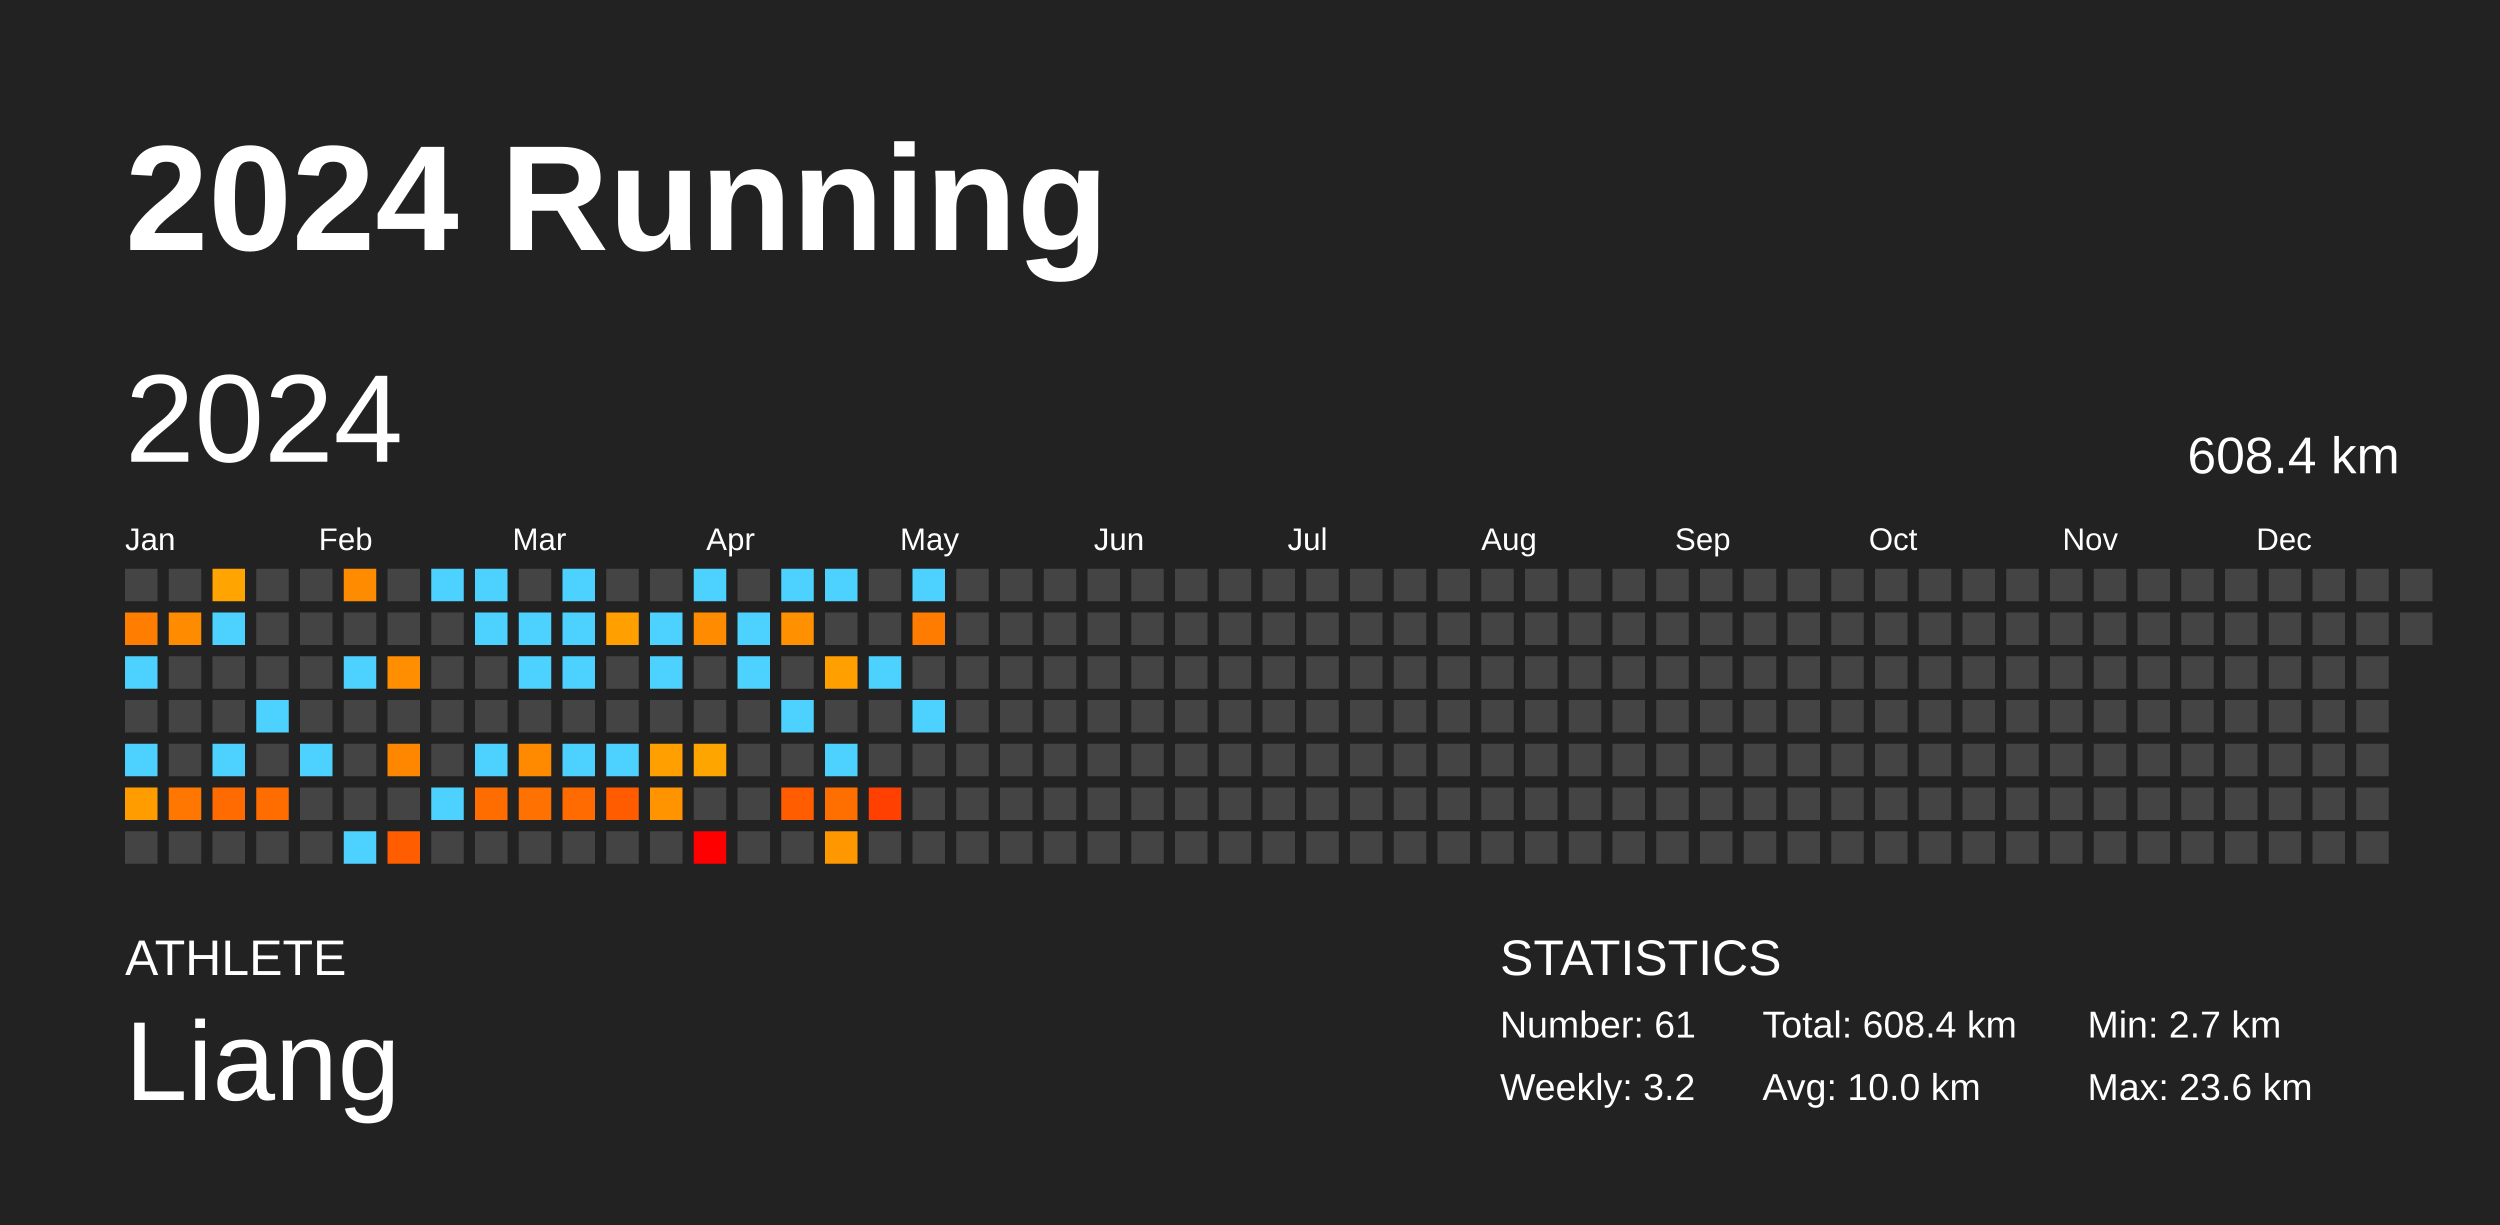
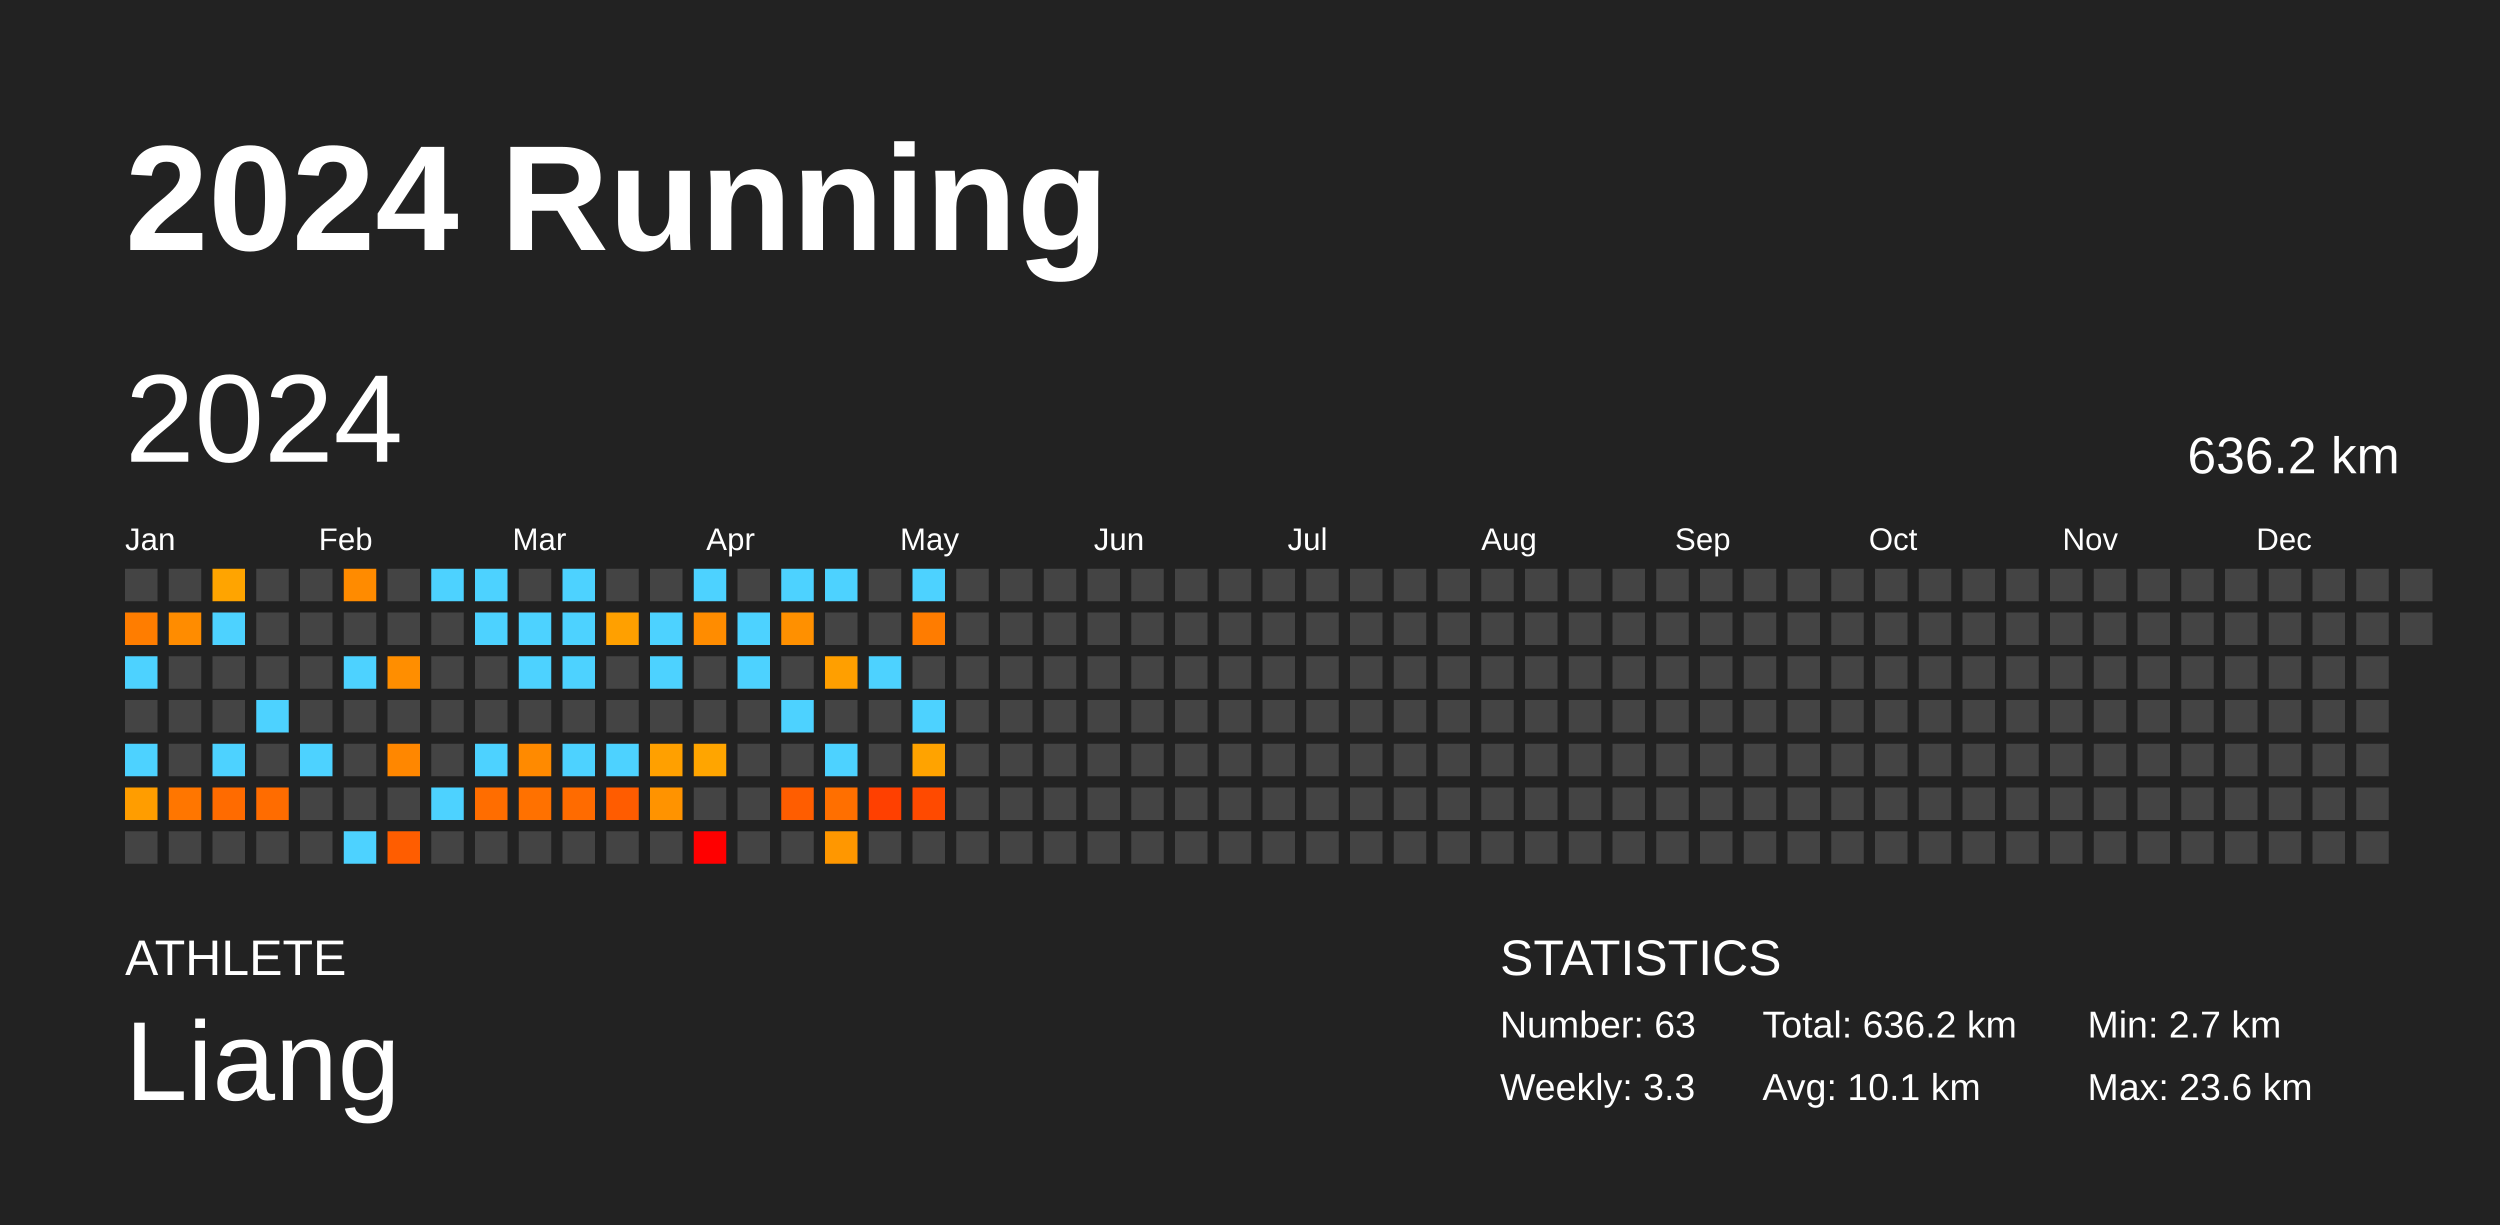
<svg xmlns="http://www.w3.org/2000/svg" baseProfile="full" height="98mm" version="1.1" viewBox="0,0,200,98" width="200mm">
  <defs />
  <rect fill="#222222" height="98" width="200" x="0" y="0" />
  <text fill="#FFFFFF" style="font-size:12px; font-family:Arial; font-weight:bold;" x="10" y="20">2024 Running</text>
  <text fill="#FFFFFF" style="font-size:4px; font-family:Arial" x="10" y="78">ATHLETE</text>
  <text fill="#FFFFFF" style="font-size:9px; font-family:Arial" x="10" y="88">Liang</text>
  <text fill="#FFFFFF" style="font-size:4px; font-family:Arial" x="120" y="78">STATISTICS</text>
-   <text fill="#FFFFFF" style="font-size:3px; font-family:Arial" x="120" y="83">Number: 61</text>
-   <text fill="#FFFFFF" style="font-size:3px; font-family:Arial" x="120" y="88">Weekly: 3.2</text>
-   <text fill="#FFFFFF" style="font-size:3px; font-family:Arial" x="141" y="83">Total: 608.4 km</text>
-   <text fill="#FFFFFF" style="font-size:3px; font-family:Arial" x="141" y="88">Avg: 10.0 km</text>
+   <text fill="#FFFFFF" style="font-size:3px; font-family:Arial" x="120" y="83">Number: 63</text>
+   <text fill="#FFFFFF" style="font-size:3px; font-family:Arial" x="120" y="88">Weekly: 3.3</text>
+   <text fill="#FFFFFF" style="font-size:3px; font-family:Arial" x="141" y="83">Total: 636.2 km</text>
+   <text fill="#FFFFFF" style="font-size:3px; font-family:Arial" x="141" y="88">Avg: 10.1 km</text>
  <text fill="#FFFFFF" style="font-size:3px; font-family:Arial" x="167" y="83">Min: 2.7 km</text>
  <text fill="#FFFFFF" style="font-size:3px; font-family:Arial" x="167" y="88">Max: 23.6 km</text>
  <text dominant-baseline="hanging" fill="#FFFFFF" style="font-size:10.0px; font-family:Arial;" x="10" y="30">2024</text>
-   <text dominant-baseline="hanging" fill="#FFFFFF" style="font-size:4.125px; font-family:Arial;" x="175" y="35">608.4 km</text>
+   <text dominant-baseline="hanging" fill="#FFFFFF" style="font-size:4.125px; font-family:Arial;" x="175" y="35">636.2 km</text>
  <text fill="#FFFFFF" style="font-size:2.5px; font-family:Arial" x="10.0" y="44">Jan</text>
  <text fill="#FFFFFF" style="font-size:2.5px; font-family:Arial" x="25.5" y="44">Feb</text>
  <text fill="#FFFFFF" style="font-size:2.5px; font-family:Arial" x="41.0" y="44">Mar</text>
  <text fill="#FFFFFF" style="font-size:2.5px; font-family:Arial" x="56.5" y="44">Apr</text>
  <text fill="#FFFFFF" style="font-size:2.5px; font-family:Arial" x="72.0" y="44">May</text>
  <text fill="#FFFFFF" style="font-size:2.5px; font-family:Arial" x="87.5" y="44">Jun</text>
  <text fill="#FFFFFF" style="font-size:2.5px; font-family:Arial" x="103.0" y="44">Jul</text>
  <text fill="#FFFFFF" style="font-size:2.5px; font-family:Arial" x="118.5" y="44">Aug</text>
  <text fill="#FFFFFF" style="font-size:2.5px; font-family:Arial" x="134.0" y="44">Sep</text>
  <text fill="#FFFFFF" style="font-size:2.5px; font-family:Arial" x="149.5" y="44">Oct</text>
  <text fill="#FFFFFF" style="font-size:2.5px; font-family:Arial" x="165.0" y="44">Nov</text>
  <text fill="#FFFFFF" style="font-size:2.5px; font-family:Arial" x="180.5" y="44">Dec</text>
  <rect fill="#444444" height="2.6" width="2.6" x="10.0" y="45.5" />
  <rect fill="#ff7d00" height="2.6" width="2.6" x="10.0" y="49.0" />
  <rect fill="#4dd2ff" height="2.6" width="2.6" x="10.0" y="52.5" />
  <rect fill="#444444" height="2.6" width="2.6" x="10.0" y="56.0" />
  <rect fill="#4dd2ff" height="2.6" width="2.6" x="10.0" y="59.5" />
  <rect fill="#ff9d00" height="2.6" width="2.6" x="10.0" y="63.0" />
  <rect fill="#444444" height="2.6" width="2.6" x="10.0" y="66.5" />
  <rect fill="#444444" height="2.6" width="2.6" x="13.5" y="45.5" />
  <rect fill="#ff8c00" height="2.6" width="2.6" x="13.5" y="49.0" />
  <rect fill="#444444" height="2.6" width="2.6" x="13.5" y="52.5" />
  <rect fill="#444444" height="2.6" width="2.6" x="13.5" y="56.0" />
  <rect fill="#444444" height="2.6" width="2.6" x="13.5" y="59.5" />
  <rect fill="#ff7600" height="2.6" width="2.6" x="13.5" y="63.0" />
  <rect fill="#444444" height="2.6" width="2.6" x="13.5" y="66.5" />
  <rect fill="#ffa400" height="2.6" width="2.6" x="17.0" y="45.5" />
  <rect fill="#4dd2ff" height="2.6" width="2.6" x="17.0" y="49.0" />
  <rect fill="#444444" height="2.6" width="2.6" x="17.0" y="52.5" />
  <rect fill="#444444" height="2.6" width="2.6" x="17.0" y="56.0" />
  <rect fill="#4dd2ff" height="2.6" width="2.6" x="17.0" y="59.5" />
  <rect fill="#ff6b00" height="2.6" width="2.6" x="17.0" y="63.0" />
  <rect fill="#444444" height="2.6" width="2.6" x="17.0" y="66.5" />
  <rect fill="#444444" height="2.6" width="2.6" x="20.5" y="45.5" />
  <rect fill="#444444" height="2.6" width="2.6" x="20.5" y="49.0" />
  <rect fill="#444444" height="2.6" width="2.6" x="20.5" y="52.5" />
  <rect fill="#4dd2ff" height="2.6" width="2.6" x="20.5" y="56.0" />
  <rect fill="#444444" height="2.6" width="2.6" x="20.5" y="59.5" />
  <rect fill="#ff6c00" height="2.6" width="2.6" x="20.5" y="63.0" />
  <rect fill="#444444" height="2.6" width="2.6" x="20.5" y="66.5" />
  <rect fill="#444444" height="2.6" width="2.6" x="24.0" y="45.5" />
  <rect fill="#444444" height="2.6" width="2.6" x="24.0" y="49.0" />
  <rect fill="#444444" height="2.6" width="2.6" x="24.0" y="52.5" />
  <rect fill="#444444" height="2.6" width="2.6" x="24.0" y="56.0" />
  <rect fill="#4dd2ff" height="2.6" width="2.6" x="24.0" y="59.5" />
  <rect fill="#444444" height="2.6" width="2.6" x="24.0" y="63.0" />
  <rect fill="#444444" height="2.6" width="2.6" x="24.0" y="66.5" />
  <rect fill="#ff8b00" height="2.6" width="2.6" x="27.5" y="45.5" />
  <rect fill="#444444" height="2.6" width="2.6" x="27.5" y="49.0" />
  <rect fill="#4dd2ff" height="2.6" width="2.6" x="27.5" y="52.5" />
  <rect fill="#444444" height="2.6" width="2.6" x="27.5" y="56.0" />
  <rect fill="#444444" height="2.6" width="2.6" x="27.5" y="59.5" />
  <rect fill="#444444" height="2.6" width="2.6" x="27.5" y="63.0" />
  <rect fill="#4dd2ff" height="2.6" width="2.6" x="27.5" y="66.5" />
  <rect fill="#444444" height="2.6" width="2.6" x="31.0" y="45.5" />
  <rect fill="#444444" height="2.6" width="2.6" x="31.0" y="49.0" />
  <rect fill="#ff8e00" height="2.6" width="2.6" x="31.0" y="52.5" />
  <rect fill="#444444" height="2.6" width="2.6" x="31.0" y="56.0" />
  <rect fill="#ff8700" height="2.6" width="2.6" x="31.0" y="59.5" />
  <rect fill="#444444" height="2.6" width="2.6" x="31.0" y="63.0" />
  <rect fill="#ff5d00" height="2.6" width="2.6" x="31.0" y="66.5" />
  <rect fill="#4dd2ff" height="2.6" width="2.6" x="34.5" y="45.5" />
  <rect fill="#444444" height="2.6" width="2.6" x="34.5" y="49.0" />
  <rect fill="#444444" height="2.6" width="2.6" x="34.5" y="52.5" />
  <rect fill="#444444" height="2.6" width="2.6" x="34.5" y="56.0" />
  <rect fill="#444444" height="2.6" width="2.6" x="34.5" y="59.5" />
  <rect fill="#4dd2ff" height="2.6" width="2.6" x="34.5" y="63.0" />
  <rect fill="#444444" height="2.6" width="2.6" x="34.5" y="66.5" />
  <rect fill="#4dd2ff" height="2.6" width="2.6" x="38.0" y="45.5" />
  <rect fill="#4dd2ff" height="2.6" width="2.6" x="38.0" y="49.0" />
  <rect fill="#444444" height="2.6" width="2.6" x="38.0" y="52.5" />
  <rect fill="#444444" height="2.6" width="2.6" x="38.0" y="56.0" />
  <rect fill="#4dd2ff" height="2.6" width="2.6" x="38.0" y="59.5" />
  <rect fill="#ff6d00" height="2.6" width="2.6" x="38.0" y="63.0" />
  <rect fill="#444444" height="2.6" width="2.6" x="38.0" y="66.5" />
  <rect fill="#444444" height="2.6" width="2.6" x="41.5" y="45.5" />
  <rect fill="#4dd2ff" height="2.6" width="2.6" x="41.5" y="49.0" />
  <rect fill="#4dd2ff" height="2.6" width="2.6" x="41.5" y="52.5" />
  <rect fill="#444444" height="2.6" width="2.6" x="41.5" y="56.0" />
  <rect fill="#ff8a00" height="2.6" width="2.6" x="41.5" y="59.5" />
  <rect fill="#ff7100" height="2.6" width="2.6" x="41.5" y="63.0" />
  <rect fill="#444444" height="2.6" width="2.6" x="41.5" y="66.5" />
  <rect fill="#4dd2ff" height="2.6" width="2.6" x="45.0" y="45.5" />
  <rect fill="#4dd2ff" height="2.6" width="2.6" x="45.0" y="49.0" />
  <rect fill="#4dd2ff" height="2.6" width="2.6" x="45.0" y="52.5" />
  <rect fill="#444444" height="2.6" width="2.6" x="45.0" y="56.0" />
  <rect fill="#4dd2ff" height="2.6" width="2.6" x="45.0" y="59.5" />
  <rect fill="#ff6b00" height="2.6" width="2.6" x="45.0" y="63.0" />
  <rect fill="#444444" height="2.6" width="2.6" x="45.0" y="66.5" />
  <rect fill="#444444" height="2.6" width="2.6" x="48.5" y="45.5" />
  <rect fill="#ffa000" height="2.6" width="2.6" x="48.5" y="49.0" />
  <rect fill="#444444" height="2.6" width="2.6" x="48.5" y="52.5" />
  <rect fill="#444444" height="2.6" width="2.6" x="48.5" y="56.0" />
  <rect fill="#4dd2ff" height="2.6" width="2.6" x="48.5" y="59.5" />
  <rect fill="#ff5c00" height="2.6" width="2.6" x="48.5" y="63.0" />
  <rect fill="#444444" height="2.6" width="2.6" x="48.5" y="66.5" />
  <rect fill="#444444" height="2.6" width="2.6" x="52.0" y="45.5" />
  <rect fill="#4dd2ff" height="2.6" width="2.6" x="52.0" y="49.0" />
  <rect fill="#4dd2ff" height="2.6" width="2.6" x="52.0" y="52.5" />
  <rect fill="#444444" height="2.6" width="2.6" x="52.0" y="56.0" />
  <rect fill="#ffa000" height="2.6" width="2.6" x="52.0" y="59.5" />
  <rect fill="#ff9300" height="2.6" width="2.6" x="52.0" y="63.0" />
  <rect fill="#444444" height="2.6" width="2.6" x="52.0" y="66.5" />
  <rect fill="#4dd2ff" height="2.6" width="2.6" x="55.5" y="45.5" />
  <rect fill="#ff8c00" height="2.6" width="2.6" x="55.5" y="49.0" />
  <rect fill="#444444" height="2.6" width="2.6" x="55.5" y="52.5" />
  <rect fill="#444444" height="2.6" width="2.6" x="55.5" y="56.0" />
  <rect fill="#ffa500" height="2.6" width="2.6" x="55.5" y="59.5" />
  <rect fill="#444444" height="2.6" width="2.6" x="55.5" y="63.0" />
  <rect fill="red" height="2.6" width="2.6" x="55.5" y="66.5" />
  <rect fill="#444444" height="2.6" width="2.6" x="59.0" y="45.5" />
  <rect fill="#4dd2ff" height="2.6" width="2.6" x="59.0" y="49.0" />
  <rect fill="#4dd2ff" height="2.6" width="2.6" x="59.0" y="52.5" />
  <rect fill="#444444" height="2.6" width="2.6" x="59.0" y="56.0" />
  <rect fill="#444444" height="2.6" width="2.6" x="59.0" y="59.5" />
  <rect fill="#444444" height="2.6" width="2.6" x="59.0" y="63.0" />
  <rect fill="#444444" height="2.6" width="2.6" x="59.0" y="66.5" />
  <rect fill="#4dd2ff" height="2.6" width="2.6" x="62.5" y="45.5" />
  <rect fill="#ff9000" height="2.6" width="2.6" x="62.5" y="49.0" />
  <rect fill="#444444" height="2.6" width="2.6" x="62.5" y="52.5" />
  <rect fill="#4dd2ff" height="2.6" width="2.6" x="62.5" y="56.0" />
  <rect fill="#444444" height="2.6" width="2.6" x="62.5" y="59.5" />
  <rect fill="#ff5d00" height="2.6" width="2.6" x="62.5" y="63.0" />
  <rect fill="#444444" height="2.6" width="2.6" x="62.5" y="66.5" />
  <rect fill="#4dd2ff" height="2.6" width="2.6" x="66.0" y="45.5" />
  <rect fill="#444444" height="2.6" width="2.6" x="66.0" y="49.0" />
  <rect fill="#ff9f00" height="2.6" width="2.6" x="66.0" y="52.5" />
  <rect fill="#444444" height="2.6" width="2.6" x="66.0" y="56.0" />
  <rect fill="#4dd2ff" height="2.6" width="2.6" x="66.0" y="59.5" />
  <rect fill="#ff6f00" height="2.6" width="2.6" x="66.0" y="63.0" />
  <rect fill="#ff9700" height="2.6" width="2.6" x="66.0" y="66.5" />
  <rect fill="#444444" height="2.6" width="2.6" x="69.5" y="45.5" />
  <rect fill="#444444" height="2.6" width="2.6" x="69.5" y="49.0" />
  <rect fill="#4dd2ff" height="2.6" width="2.6" x="69.5" y="52.5" />
  <rect fill="#444444" height="2.6" width="2.6" x="69.5" y="56.0" />
  <rect fill="#444444" height="2.6" width="2.6" x="69.5" y="59.5" />
  <rect fill="#ff4000" height="2.6" width="2.6" x="69.5" y="63.0" />
  <rect fill="#444444" height="2.6" width="2.6" x="69.5" y="66.5" />
  <rect fill="#4dd2ff" height="2.6" width="2.6" x="73.0" y="45.5" />
  <rect fill="#ff7c00" height="2.6" width="2.6" x="73.0" y="49.0" />
  <rect fill="#444444" height="2.6" width="2.6" x="73.0" y="52.5" />
  <rect fill="#4dd2ff" height="2.6" width="2.6" x="73.0" y="56.0" />
-   <rect fill="#444444" height="2.6" width="2.6" x="73.0" y="59.5" />
-   <rect fill="#444444" height="2.6" width="2.6" x="73.0" y="63.0" />
+   <rect fill="#ffa300" height="2.6" width="2.6" x="73.0" y="59.5" />
+   <rect fill="#ff4a00" height="2.6" width="2.6" x="73.0" y="63.0" />
  <rect fill="#444444" height="2.6" width="2.6" x="73.0" y="66.5" />
  <rect fill="#444444" height="2.6" width="2.6" x="76.5" y="45.5" />
  <rect fill="#444444" height="2.6" width="2.6" x="76.5" y="49.0" />
  <rect fill="#444444" height="2.6" width="2.6" x="76.5" y="52.5" />
  <rect fill="#444444" height="2.6" width="2.6" x="76.5" y="56.0" />
  <rect fill="#444444" height="2.6" width="2.6" x="76.5" y="59.5" />
  <rect fill="#444444" height="2.6" width="2.6" x="76.5" y="63.0" />
  <rect fill="#444444" height="2.6" width="2.6" x="76.5" y="66.5" />
  <rect fill="#444444" height="2.6" width="2.6" x="80.0" y="45.5" />
  <rect fill="#444444" height="2.6" width="2.6" x="80.0" y="49.0" />
  <rect fill="#444444" height="2.6" width="2.6" x="80.0" y="52.5" />
  <rect fill="#444444" height="2.6" width="2.6" x="80.0" y="56.0" />
  <rect fill="#444444" height="2.6" width="2.6" x="80.0" y="59.5" />
  <rect fill="#444444" height="2.6" width="2.6" x="80.0" y="63.0" />
  <rect fill="#444444" height="2.6" width="2.6" x="80.0" y="66.5" />
  <rect fill="#444444" height="2.6" width="2.6" x="83.5" y="45.5" />
  <rect fill="#444444" height="2.6" width="2.6" x="83.5" y="49.0" />
  <rect fill="#444444" height="2.6" width="2.6" x="83.5" y="52.5" />
  <rect fill="#444444" height="2.6" width="2.6" x="83.5" y="56.0" />
  <rect fill="#444444" height="2.6" width="2.6" x="83.5" y="59.5" />
  <rect fill="#444444" height="2.6" width="2.6" x="83.5" y="63.0" />
  <rect fill="#444444" height="2.6" width="2.6" x="83.5" y="66.5" />
  <rect fill="#444444" height="2.6" width="2.6" x="87.0" y="45.5" />
  <rect fill="#444444" height="2.6" width="2.6" x="87.0" y="49.0" />
  <rect fill="#444444" height="2.6" width="2.6" x="87.0" y="52.5" />
  <rect fill="#444444" height="2.6" width="2.6" x="87.0" y="56.0" />
  <rect fill="#444444" height="2.6" width="2.6" x="87.0" y="59.5" />
  <rect fill="#444444" height="2.6" width="2.6" x="87.0" y="63.0" />
  <rect fill="#444444" height="2.6" width="2.6" x="87.0" y="66.5" />
  <rect fill="#444444" height="2.6" width="2.6" x="90.5" y="45.5" />
  <rect fill="#444444" height="2.6" width="2.6" x="90.5" y="49.0" />
  <rect fill="#444444" height="2.6" width="2.6" x="90.5" y="52.5" />
  <rect fill="#444444" height="2.6" width="2.6" x="90.5" y="56.0" />
  <rect fill="#444444" height="2.6" width="2.6" x="90.5" y="59.5" />
  <rect fill="#444444" height="2.6" width="2.6" x="90.5" y="63.0" />
  <rect fill="#444444" height="2.6" width="2.6" x="90.5" y="66.5" />
  <rect fill="#444444" height="2.6" width="2.6" x="94.0" y="45.5" />
  <rect fill="#444444" height="2.6" width="2.6" x="94.0" y="49.0" />
  <rect fill="#444444" height="2.6" width="2.6" x="94.0" y="52.5" />
  <rect fill="#444444" height="2.6" width="2.6" x="94.0" y="56.0" />
  <rect fill="#444444" height="2.6" width="2.6" x="94.0" y="59.5" />
  <rect fill="#444444" height="2.6" width="2.6" x="94.0" y="63.0" />
  <rect fill="#444444" height="2.6" width="2.6" x="94.0" y="66.5" />
  <rect fill="#444444" height="2.6" width="2.6" x="97.5" y="45.5" />
  <rect fill="#444444" height="2.6" width="2.6" x="97.5" y="49.0" />
  <rect fill="#444444" height="2.6" width="2.6" x="97.5" y="52.5" />
  <rect fill="#444444" height="2.6" width="2.6" x="97.5" y="56.0" />
  <rect fill="#444444" height="2.6" width="2.6" x="97.5" y="59.5" />
  <rect fill="#444444" height="2.6" width="2.6" x="97.5" y="63.0" />
  <rect fill="#444444" height="2.6" width="2.6" x="97.5" y="66.5" />
  <rect fill="#444444" height="2.6" width="2.6" x="101.0" y="45.5" />
  <rect fill="#444444" height="2.6" width="2.6" x="101.0" y="49.0" />
  <rect fill="#444444" height="2.6" width="2.6" x="101.0" y="52.5" />
  <rect fill="#444444" height="2.6" width="2.6" x="101.0" y="56.0" />
  <rect fill="#444444" height="2.6" width="2.6" x="101.0" y="59.5" />
  <rect fill="#444444" height="2.6" width="2.6" x="101.0" y="63.0" />
  <rect fill="#444444" height="2.6" width="2.6" x="101.0" y="66.5" />
  <rect fill="#444444" height="2.6" width="2.6" x="104.5" y="45.5" />
  <rect fill="#444444" height="2.6" width="2.6" x="104.5" y="49.0" />
  <rect fill="#444444" height="2.6" width="2.6" x="104.5" y="52.5" />
  <rect fill="#444444" height="2.6" width="2.6" x="104.5" y="56.0" />
  <rect fill="#444444" height="2.6" width="2.6" x="104.5" y="59.5" />
  <rect fill="#444444" height="2.6" width="2.6" x="104.5" y="63.0" />
  <rect fill="#444444" height="2.6" width="2.6" x="104.5" y="66.5" />
  <rect fill="#444444" height="2.6" width="2.6" x="108.0" y="45.5" />
  <rect fill="#444444" height="2.6" width="2.6" x="108.0" y="49.0" />
  <rect fill="#444444" height="2.6" width="2.6" x="108.0" y="52.5" />
  <rect fill="#444444" height="2.6" width="2.6" x="108.0" y="56.0" />
  <rect fill="#444444" height="2.6" width="2.6" x="108.0" y="59.5" />
  <rect fill="#444444" height="2.6" width="2.6" x="108.0" y="63.0" />
  <rect fill="#444444" height="2.6" width="2.6" x="108.0" y="66.5" />
  <rect fill="#444444" height="2.6" width="2.6" x="111.5" y="45.5" />
  <rect fill="#444444" height="2.6" width="2.6" x="111.5" y="49.0" />
  <rect fill="#444444" height="2.6" width="2.6" x="111.5" y="52.5" />
  <rect fill="#444444" height="2.6" width="2.6" x="111.5" y="56.0" />
  <rect fill="#444444" height="2.6" width="2.6" x="111.5" y="59.5" />
  <rect fill="#444444" height="2.6" width="2.6" x="111.5" y="63.0" />
  <rect fill="#444444" height="2.6" width="2.6" x="111.5" y="66.5" />
  <rect fill="#444444" height="2.6" width="2.6" x="115.0" y="45.5" />
  <rect fill="#444444" height="2.6" width="2.6" x="115.0" y="49.0" />
  <rect fill="#444444" height="2.6" width="2.6" x="115.0" y="52.5" />
  <rect fill="#444444" height="2.6" width="2.6" x="115.0" y="56.0" />
  <rect fill="#444444" height="2.6" width="2.6" x="115.0" y="59.5" />
  <rect fill="#444444" height="2.6" width="2.6" x="115.0" y="63.0" />
  <rect fill="#444444" height="2.6" width="2.6" x="115.0" y="66.5" />
  <rect fill="#444444" height="2.6" width="2.6" x="118.5" y="45.5" />
  <rect fill="#444444" height="2.6" width="2.6" x="118.5" y="49.0" />
  <rect fill="#444444" height="2.6" width="2.6" x="118.5" y="52.5" />
  <rect fill="#444444" height="2.6" width="2.6" x="118.5" y="56.0" />
  <rect fill="#444444" height="2.6" width="2.6" x="118.5" y="59.5" />
  <rect fill="#444444" height="2.6" width="2.6" x="118.5" y="63.0" />
  <rect fill="#444444" height="2.6" width="2.6" x="118.5" y="66.5" />
  <rect fill="#444444" height="2.6" width="2.6" x="122.0" y="45.5" />
  <rect fill="#444444" height="2.6" width="2.6" x="122.0" y="49.0" />
  <rect fill="#444444" height="2.6" width="2.6" x="122.0" y="52.5" />
  <rect fill="#444444" height="2.6" width="2.6" x="122.0" y="56.0" />
  <rect fill="#444444" height="2.6" width="2.6" x="122.0" y="59.5" />
  <rect fill="#444444" height="2.6" width="2.6" x="122.0" y="63.0" />
  <rect fill="#444444" height="2.6" width="2.6" x="122.0" y="66.5" />
  <rect fill="#444444" height="2.6" width="2.6" x="125.5" y="45.5" />
  <rect fill="#444444" height="2.6" width="2.6" x="125.5" y="49.0" />
  <rect fill="#444444" height="2.6" width="2.6" x="125.5" y="52.5" />
  <rect fill="#444444" height="2.6" width="2.6" x="125.5" y="56.0" />
  <rect fill="#444444" height="2.6" width="2.6" x="125.5" y="59.5" />
  <rect fill="#444444" height="2.6" width="2.6" x="125.5" y="63.0" />
  <rect fill="#444444" height="2.6" width="2.6" x="125.5" y="66.5" />
  <rect fill="#444444" height="2.6" width="2.6" x="129.0" y="45.5" />
  <rect fill="#444444" height="2.6" width="2.6" x="129.0" y="49.0" />
  <rect fill="#444444" height="2.6" width="2.6" x="129.0" y="52.5" />
  <rect fill="#444444" height="2.6" width="2.6" x="129.0" y="56.0" />
  <rect fill="#444444" height="2.6" width="2.6" x="129.0" y="59.5" />
  <rect fill="#444444" height="2.6" width="2.6" x="129.0" y="63.0" />
  <rect fill="#444444" height="2.6" width="2.6" x="129.0" y="66.5" />
  <rect fill="#444444" height="2.6" width="2.6" x="132.5" y="45.5" />
  <rect fill="#444444" height="2.6" width="2.6" x="132.5" y="49.0" />
  <rect fill="#444444" height="2.6" width="2.6" x="132.5" y="52.5" />
  <rect fill="#444444" height="2.6" width="2.6" x="132.5" y="56.0" />
  <rect fill="#444444" height="2.6" width="2.6" x="132.5" y="59.5" />
  <rect fill="#444444" height="2.6" width="2.6" x="132.5" y="63.0" />
  <rect fill="#444444" height="2.6" width="2.6" x="132.5" y="66.5" />
  <rect fill="#444444" height="2.6" width="2.6" x="136.0" y="45.5" />
  <rect fill="#444444" height="2.6" width="2.6" x="136.0" y="49.0" />
  <rect fill="#444444" height="2.6" width="2.6" x="136.0" y="52.5" />
  <rect fill="#444444" height="2.6" width="2.6" x="136.0" y="56.0" />
  <rect fill="#444444" height="2.6" width="2.6" x="136.0" y="59.5" />
  <rect fill="#444444" height="2.6" width="2.6" x="136.0" y="63.0" />
  <rect fill="#444444" height="2.6" width="2.6" x="136.0" y="66.5" />
  <rect fill="#444444" height="2.6" width="2.6" x="139.5" y="45.5" />
  <rect fill="#444444" height="2.6" width="2.6" x="139.5" y="49.0" />
  <rect fill="#444444" height="2.6" width="2.6" x="139.5" y="52.5" />
  <rect fill="#444444" height="2.6" width="2.6" x="139.5" y="56.0" />
  <rect fill="#444444" height="2.6" width="2.6" x="139.5" y="59.5" />
  <rect fill="#444444" height="2.6" width="2.6" x="139.5" y="63.0" />
  <rect fill="#444444" height="2.6" width="2.6" x="139.5" y="66.5" />
  <rect fill="#444444" height="2.6" width="2.6" x="143.0" y="45.5" />
  <rect fill="#444444" height="2.6" width="2.6" x="143.0" y="49.0" />
  <rect fill="#444444" height="2.6" width="2.6" x="143.0" y="52.5" />
  <rect fill="#444444" height="2.6" width="2.6" x="143.0" y="56.0" />
  <rect fill="#444444" height="2.6" width="2.6" x="143.0" y="59.5" />
  <rect fill="#444444" height="2.6" width="2.6" x="143.0" y="63.0" />
  <rect fill="#444444" height="2.6" width="2.6" x="143.0" y="66.5" />
  <rect fill="#444444" height="2.6" width="2.6" x="146.5" y="45.5" />
  <rect fill="#444444" height="2.6" width="2.6" x="146.5" y="49.0" />
  <rect fill="#444444" height="2.6" width="2.6" x="146.5" y="52.5" />
  <rect fill="#444444" height="2.6" width="2.6" x="146.5" y="56.0" />
  <rect fill="#444444" height="2.6" width="2.6" x="146.5" y="59.5" />
  <rect fill="#444444" height="2.6" width="2.6" x="146.5" y="63.0" />
  <rect fill="#444444" height="2.6" width="2.6" x="146.5" y="66.5" />
  <rect fill="#444444" height="2.6" width="2.6" x="150.0" y="45.5" />
  <rect fill="#444444" height="2.6" width="2.6" x="150.0" y="49.0" />
  <rect fill="#444444" height="2.6" width="2.6" x="150.0" y="52.5" />
  <rect fill="#444444" height="2.6" width="2.6" x="150.0" y="56.0" />
  <rect fill="#444444" height="2.6" width="2.6" x="150.0" y="59.5" />
  <rect fill="#444444" height="2.6" width="2.6" x="150.0" y="63.0" />
  <rect fill="#444444" height="2.6" width="2.6" x="150.0" y="66.5" />
  <rect fill="#444444" height="2.6" width="2.6" x="153.5" y="45.5" />
  <rect fill="#444444" height="2.6" width="2.6" x="153.5" y="49.0" />
  <rect fill="#444444" height="2.6" width="2.6" x="153.5" y="52.5" />
  <rect fill="#444444" height="2.6" width="2.6" x="153.5" y="56.0" />
  <rect fill="#444444" height="2.6" width="2.6" x="153.5" y="59.5" />
  <rect fill="#444444" height="2.6" width="2.6" x="153.5" y="63.0" />
  <rect fill="#444444" height="2.6" width="2.6" x="153.5" y="66.5" />
  <rect fill="#444444" height="2.6" width="2.6" x="157.0" y="45.5" />
  <rect fill="#444444" height="2.6" width="2.6" x="157.0" y="49.0" />
  <rect fill="#444444" height="2.6" width="2.6" x="157.0" y="52.5" />
  <rect fill="#444444" height="2.6" width="2.6" x="157.0" y="56.0" />
  <rect fill="#444444" height="2.6" width="2.6" x="157.0" y="59.5" />
  <rect fill="#444444" height="2.6" width="2.6" x="157.0" y="63.0" />
  <rect fill="#444444" height="2.6" width="2.6" x="157.0" y="66.5" />
  <rect fill="#444444" height="2.6" width="2.6" x="160.5" y="45.5" />
  <rect fill="#444444" height="2.6" width="2.6" x="160.5" y="49.0" />
  <rect fill="#444444" height="2.6" width="2.6" x="160.5" y="52.5" />
  <rect fill="#444444" height="2.6" width="2.6" x="160.5" y="56.0" />
  <rect fill="#444444" height="2.6" width="2.6" x="160.5" y="59.5" />
  <rect fill="#444444" height="2.6" width="2.6" x="160.5" y="63.0" />
  <rect fill="#444444" height="2.6" width="2.6" x="160.5" y="66.5" />
  <rect fill="#444444" height="2.6" width="2.6" x="164.0" y="45.5" />
  <rect fill="#444444" height="2.6" width="2.6" x="164.0" y="49.0" />
  <rect fill="#444444" height="2.6" width="2.6" x="164.0" y="52.5" />
  <rect fill="#444444" height="2.6" width="2.6" x="164.0" y="56.0" />
  <rect fill="#444444" height="2.6" width="2.6" x="164.0" y="59.5" />
  <rect fill="#444444" height="2.6" width="2.6" x="164.0" y="63.0" />
  <rect fill="#444444" height="2.6" width="2.6" x="164.0" y="66.5" />
  <rect fill="#444444" height="2.6" width="2.6" x="167.5" y="45.5" />
  <rect fill="#444444" height="2.6" width="2.6" x="167.5" y="49.0" />
  <rect fill="#444444" height="2.6" width="2.6" x="167.5" y="52.5" />
  <rect fill="#444444" height="2.6" width="2.6" x="167.5" y="56.0" />
  <rect fill="#444444" height="2.6" width="2.6" x="167.5" y="59.5" />
  <rect fill="#444444" height="2.6" width="2.6" x="167.5" y="63.0" />
  <rect fill="#444444" height="2.6" width="2.6" x="167.5" y="66.5" />
  <rect fill="#444444" height="2.6" width="2.6" x="171.0" y="45.5" />
  <rect fill="#444444" height="2.6" width="2.6" x="171.0" y="49.0" />
  <rect fill="#444444" height="2.6" width="2.6" x="171.0" y="52.5" />
  <rect fill="#444444" height="2.6" width="2.6" x="171.0" y="56.0" />
  <rect fill="#444444" height="2.6" width="2.6" x="171.0" y="59.5" />
  <rect fill="#444444" height="2.6" width="2.6" x="171.0" y="63.0" />
  <rect fill="#444444" height="2.6" width="2.6" x="171.0" y="66.5" />
  <rect fill="#444444" height="2.6" width="2.6" x="174.5" y="45.5" />
  <rect fill="#444444" height="2.6" width="2.6" x="174.5" y="49.0" />
  <rect fill="#444444" height="2.6" width="2.6" x="174.5" y="52.5" />
  <rect fill="#444444" height="2.6" width="2.6" x="174.5" y="56.0" />
  <rect fill="#444444" height="2.6" width="2.6" x="174.5" y="59.5" />
  <rect fill="#444444" height="2.6" width="2.6" x="174.5" y="63.0" />
  <rect fill="#444444" height="2.6" width="2.6" x="174.5" y="66.5" />
  <rect fill="#444444" height="2.6" width="2.6" x="178.0" y="45.5" />
  <rect fill="#444444" height="2.6" width="2.6" x="178.0" y="49.0" />
  <rect fill="#444444" height="2.6" width="2.6" x="178.0" y="52.5" />
  <rect fill="#444444" height="2.6" width="2.6" x="178.0" y="56.0" />
  <rect fill="#444444" height="2.6" width="2.6" x="178.0" y="59.5" />
  <rect fill="#444444" height="2.6" width="2.6" x="178.0" y="63.0" />
  <rect fill="#444444" height="2.6" width="2.6" x="178.0" y="66.5" />
  <rect fill="#444444" height="2.6" width="2.6" x="181.5" y="45.5" />
  <rect fill="#444444" height="2.6" width="2.6" x="181.5" y="49.0" />
  <rect fill="#444444" height="2.6" width="2.6" x="181.5" y="52.5" />
  <rect fill="#444444" height="2.6" width="2.6" x="181.5" y="56.0" />
  <rect fill="#444444" height="2.6" width="2.6" x="181.5" y="59.5" />
  <rect fill="#444444" height="2.6" width="2.6" x="181.5" y="63.0" />
  <rect fill="#444444" height="2.6" width="2.6" x="181.5" y="66.5" />
  <rect fill="#444444" height="2.6" width="2.6" x="185.0" y="45.5" />
  <rect fill="#444444" height="2.6" width="2.6" x="185.0" y="49.0" />
  <rect fill="#444444" height="2.6" width="2.6" x="185.0" y="52.5" />
  <rect fill="#444444" height="2.6" width="2.6" x="185.0" y="56.0" />
  <rect fill="#444444" height="2.6" width="2.6" x="185.0" y="59.5" />
  <rect fill="#444444" height="2.6" width="2.6" x="185.0" y="63.0" />
  <rect fill="#444444" height="2.6" width="2.6" x="185.0" y="66.5" />
  <rect fill="#444444" height="2.6" width="2.6" x="188.5" y="45.5" />
  <rect fill="#444444" height="2.6" width="2.6" x="188.5" y="49.0" />
  <rect fill="#444444" height="2.6" width="2.6" x="188.5" y="52.5" />
  <rect fill="#444444" height="2.6" width="2.6" x="188.5" y="56.0" />
  <rect fill="#444444" height="2.6" width="2.6" x="188.5" y="59.5" />
  <rect fill="#444444" height="2.6" width="2.6" x="188.5" y="63.0" />
  <rect fill="#444444" height="2.6" width="2.6" x="188.5" y="66.5" />
  <rect fill="#444444" height="2.6" width="2.6" x="192.0" y="45.5" />
  <rect fill="#444444" height="2.6" width="2.6" x="192.0" y="49.0" />
</svg>
